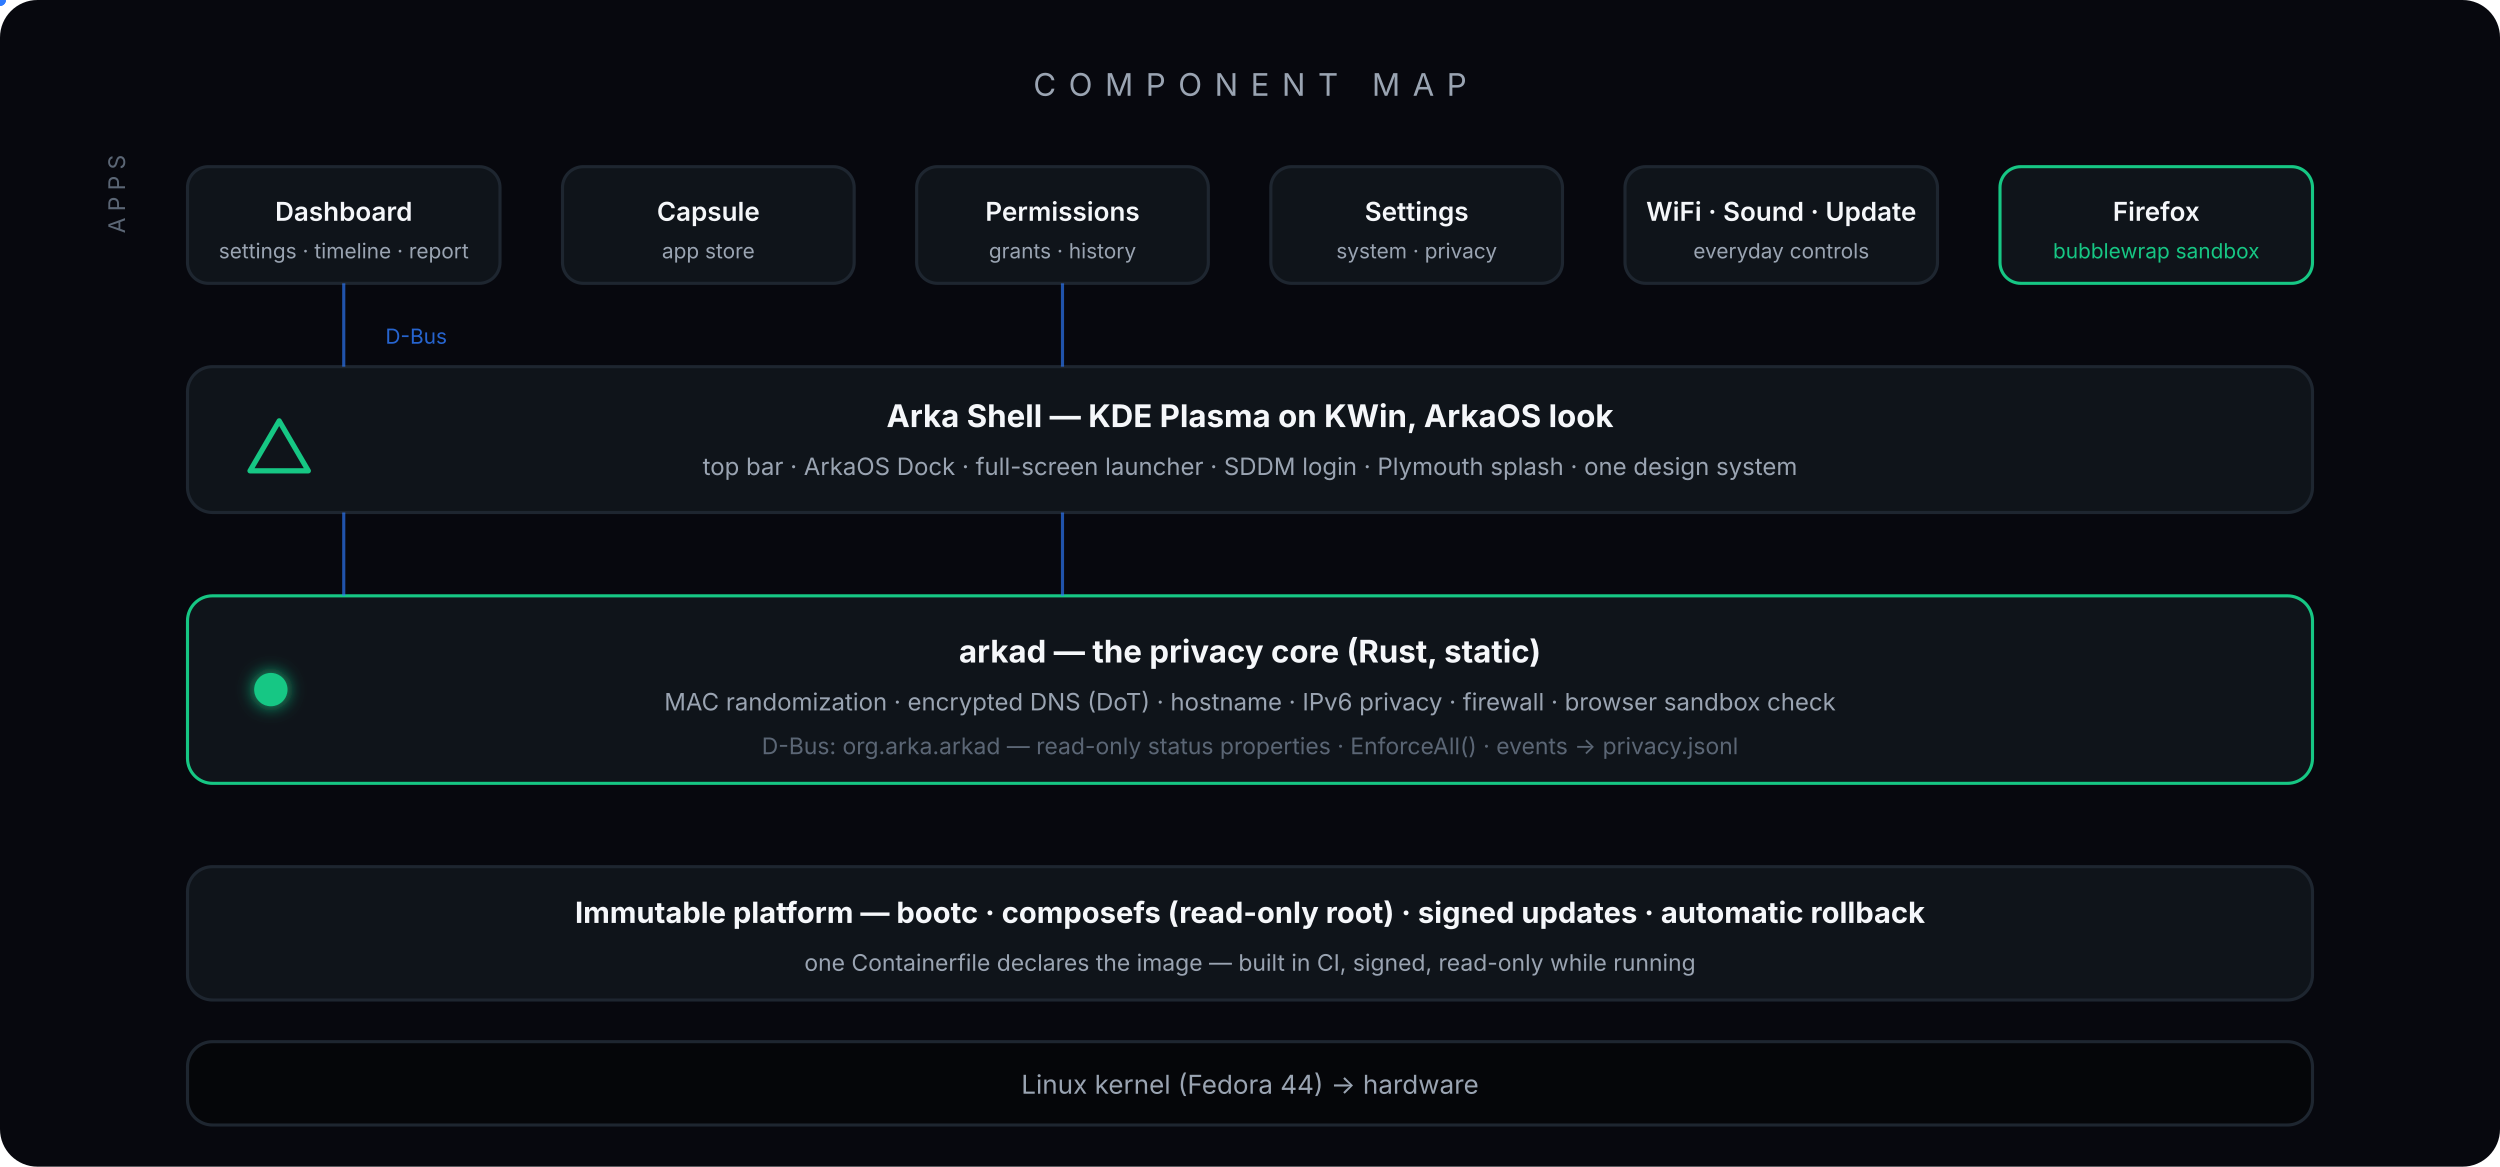
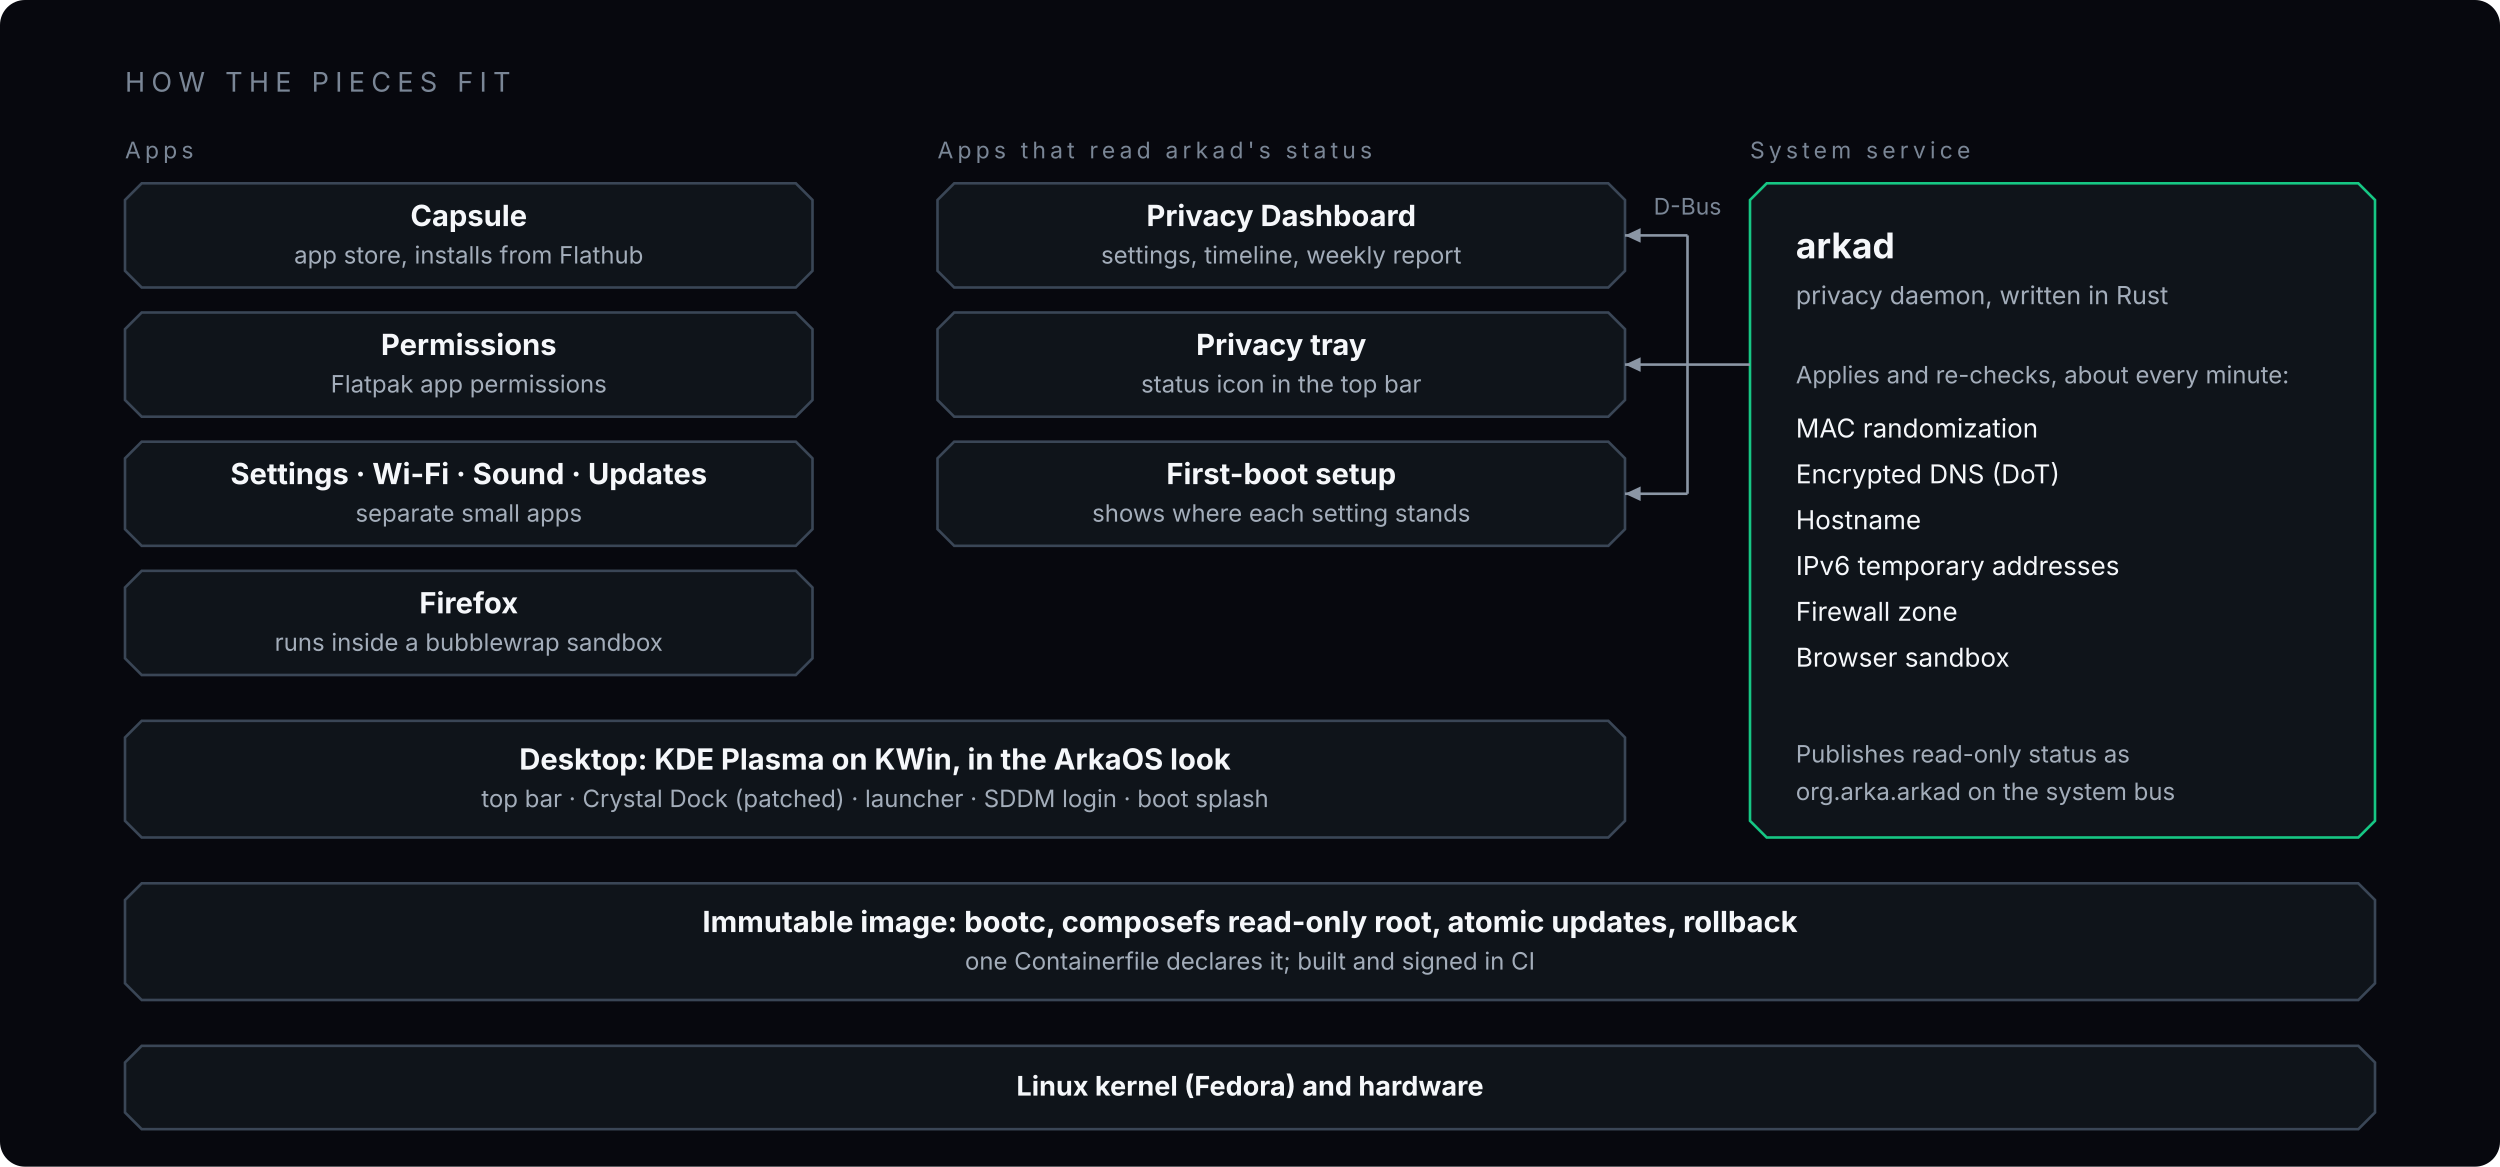
- <svg xmlns="http://www.w3.org/2000/svg" width="1200" height="560" viewBox="0 0 1200 560" font-family="Inter, -apple-system, 'Segoe UI', sans-serif">
+ <svg xmlns="http://www.w3.org/2000/svg" width="1200" height="560" viewBox="0 0 1200 560" font-family="Inter, 'Noto Sans', 'Segoe UI', sans-serif">
  <defs>
-     <filter id="g" x="-60%" y="-60%" width="220%" height="220%">
-       <feGaussianBlur stdDeviation="4" result="b" />
-       <feMerge>
-         <feMergeNode in="b" />
-         <feMergeNode in="SourceGraphic" />
-       </feMerge>
-     </filter>
+     <marker id="a" markerWidth="8" markerHeight="8" refX="7.5" refY="4" orient="auto" markerUnits="userSpaceOnUse">
+       <path d="M0 0.5L7.5 4L0 7.5Z" fill="#8b96a5" />
+     </marker>
  </defs>
-   <rect width="1200" height="560" rx="18" fill="#07080e" />
-   <text x="600" y="46" text-anchor="middle" font-size="15" letter-spacing="6" fill="#9aa4b2">COMPONENT MAP</text>
-   <g font-size="12.5" font-weight="600" fill="#f5f7fa" text-anchor="middle">
-     <rect x="90" y="80" width="150" height="56" rx="10" fill="#0f141a" stroke="#1e2630" stroke-width="1.5" />
-     <text x="165" y="106">Dashboard</text>
-     <text x="165" y="124" font-size="10" font-weight="400" fill="#9aa4b2">settings · timeline · report</text>
-     <rect x="270" y="80" width="140" height="56" rx="10" fill="#0f141a" stroke="#1e2630" stroke-width="1.5" />
-     <text x="340" y="106">Capsule</text>
-     <text x="340" y="124" font-size="10" font-weight="400" fill="#9aa4b2">app store</text>
-     <rect x="440" y="80" width="140" height="56" rx="10" fill="#0f141a" stroke="#1e2630" stroke-width="1.5" />
-     <text x="510" y="106">Permissions</text>
-     <text x="510" y="124" font-size="10" font-weight="400" fill="#9aa4b2">grants · history</text>
-     <rect x="610" y="80" width="140" height="56" rx="10" fill="#0f141a" stroke="#1e2630" stroke-width="1.5" />
-     <text x="680" y="106">Settings</text>
-     <text x="680" y="124" font-size="10" font-weight="400" fill="#9aa4b2">system · privacy</text>
-     <rect x="780" y="80" width="150" height="56" rx="10" fill="#0f141a" stroke="#1e2630" stroke-width="1.5" />
-     <text x="855" y="106">WiFi · Sound · Update</text>
-     <text x="855" y="124" font-size="10" font-weight="400" fill="#9aa4b2">everyday controls</text>
-     <rect x="960" y="80" width="150" height="56" rx="10" fill="#0f141a" stroke="#16c784" stroke-width="1.5" />
-     <text x="1035" y="106">Firefox</text>
-     <text x="1035" y="124" font-size="10" font-weight="400" fill="#16c784">bubblewrap sandbox</text>
-   </g>
-   <text x="60" y="112" font-size="11" letter-spacing="3" fill="#5b6675" transform="rotate(-90 60 112)">APPS</text>
-   <rect x="90" y="176" width="1020" height="70" rx="12" fill="#0f141a" stroke="#1e2630" stroke-width="1.5" />
-   <path d="M120 226 L134 202 L148 226 Z" fill="none" stroke="#16c784" stroke-width="2.5" stroke-linejoin="round" />
-   <text x="600" y="205" text-anchor="middle" font-size="15" font-weight="700" fill="#f5f7fa">Arka Shell — KDE Plasma on KWin, ArkaOS look</text>
-   <text x="600" y="228" text-anchor="middle" font-size="11.5" fill="#9aa4b2">top bar · ArkaOS Dock · full-screen launcher · SDDM login · Plymouth splash · one design system</text>
-   <rect x="90" y="286" width="1020" height="90" rx="12" fill="#0f141a" stroke="#16c784" stroke-width="1.5">
-     <animate attributeName="stroke-opacity" values="1;0.35;1" dur="4s" repeatCount="indefinite" />
-   </rect>
-   <circle cx="130" cy="331" r="8" fill="#16c784" filter="url(#g)">
-     <animate attributeName="opacity" values="1;0.4;1" dur="2s" repeatCount="indefinite" />
-   </circle>
-   <text x="600" y="318" text-anchor="middle" font-size="15" font-weight="700" fill="#f5f7fa">arkad — the privacy core (Rust, static)</text>
-   <text x="600" y="341" text-anchor="middle" font-size="11.5" fill="#9aa4b2">MAC randomization · encrypted DNS (DoT) · hostname · IPv6 privacy · firewall · browser sandbox check</text>
-   <text x="600" y="362" text-anchor="middle" font-size="11" fill="#5b6675">D-Bus: org.arka.arkad — read-only status properties · EnforceAll() · events → privacy.jsonl</text>
-   <g stroke="#2e7bff" stroke-width="1.5" opacity="0.65">
-     <line x1="165" y1="136" x2="165" y2="176" />
-     <line x1="165" y1="246" x2="165" y2="286" />
-     <line x1="510" y1="136" x2="510" y2="176" />
-     <line x1="510" y1="246" x2="510" y2="286" />
-   </g>
-   <g fill="#2e7bff">
-     <circle r="2.8">
-       <animateMotion path="M165 286 L165 246" dur="1.8s" repeatCount="indefinite" />
-       <animate attributeName="opacity" values="0;1;0" dur="1.8s" repeatCount="indefinite" />
-     </circle>
-     <circle r="2.8">
-       <animateMotion path="M165 176 L165 136" dur="1.8s" begin="0.3s" repeatCount="indefinite" />
-       <animate attributeName="opacity" values="0;1;0" dur="1.8s" begin="0.3s" repeatCount="indefinite" />
-     </circle>
-     <circle r="2.8">
-       <animateMotion path="M510 136 L510 176" dur="1.8s" begin="0.9s" repeatCount="indefinite" />
-       <animate attributeName="opacity" values="0;1;0" dur="1.8s" begin="0.9s" repeatCount="indefinite" />
-     </circle>
-   </g>
-   <text x="185" y="165" font-size="10" fill="#2e7bff" opacity="0.8">D-Bus</text>
-   <rect x="90" y="416" width="1020" height="64" rx="12" fill="#0f141a" stroke="#1e2630" stroke-width="1.5" />
-   <text x="600" y="443" text-anchor="middle" font-size="14" font-weight="700" fill="#f5f7fa">Immutable platform — bootc · composefs (read-only root) · signed updates · automatic rollback</text>
-   <text x="600" y="466" text-anchor="middle" font-size="11" fill="#9aa4b2">one Containerfile declares the image — built in CI, signed, read-only while running</text>
-   <rect x="90" y="500" width="1020" height="40" rx="12" fill="#050609" stroke="#1e2630" stroke-width="1.5" />
-   <text x="600" y="525" text-anchor="middle" font-size="12.5" fill="#9aa4b2">Linux kernel (Fedora 44) → hardware</text>
+   <rect width="1200" height="560" rx="12" fill="#07080e" />
+   <text x="60" y="44" text-anchor="start" font-size="13" letter-spacing="3" fill="#7a8696">HOW THE PIECES FIT</text>
+   <text x="60" y="76" text-anchor="start" font-size="11" letter-spacing="2" fill="#7a8696">Apps</text>
+   <text x="450" y="76" text-anchor="start" font-size="11" letter-spacing="2" fill="#7a8696">Apps that read arkad's status</text>
+   <text x="840" y="76" text-anchor="start" font-size="11" letter-spacing="2" fill="#7a8696">System service</text>
+   <path d="M68 88H382L390 96V130L382 138H68L60 130V96Z" fill="#0f141a" stroke="#3a4656" stroke-width="1.25" stroke-linejoin="miter" />
+   <text x="225.0" y="108.5" text-anchor="middle" font-size="14" font-weight="700" fill="#f5f7fa">Capsule</text>
+   <text x="225.0" y="126.5" text-anchor="middle" font-size="11.5" font-weight="400" fill="#a3adba">app store, installs from Flathub</text>
+   <path d="M68 150H382L390 158V192L382 200H68L60 192V158Z" fill="#0f141a" stroke="#3a4656" stroke-width="1.25" stroke-linejoin="miter" />
+   <text x="225.0" y="170.4" text-anchor="middle" font-size="14" font-weight="700" fill="#f5f7fa">Permissions</text>
+   <text x="225.0" y="188.4" text-anchor="middle" font-size="11.5" font-weight="400" fill="#a3adba">Flatpak app permissions</text>
+   <path d="M68 212H382L390 220V254L382 262H68L60 254V220Z" fill="#0f141a" stroke="#3a4656" stroke-width="1.25" stroke-linejoin="miter" />
+   <text x="225.0" y="232.4" text-anchor="middle" font-size="14" font-weight="700" fill="#f5f7fa">Settings · Wi-Fi · Sound · Updates</text>
+   <text x="225.0" y="250.4" text-anchor="middle" font-size="11.5" font-weight="400" fill="#a3adba">separate small apps</text>
+   <path d="M68 274H382L390 282V316L382 324H68L60 316V282Z" fill="#0f141a" stroke="#3a4656" stroke-width="1.25" stroke-linejoin="miter" />
+   <text x="225.0" y="294.4" text-anchor="middle" font-size="14" font-weight="700" fill="#f5f7fa">Firefox</text>
+   <text x="225.0" y="312.4" text-anchor="middle" font-size="11.5" font-weight="400" fill="#a3adba">runs inside a bubblewrap sandbox</text>
+   <path d="M458 88H772L780 96V130L772 138H458L450 130V96Z" fill="#0f141a" stroke="#3a4656" stroke-width="1.25" stroke-linejoin="miter" />
+   <text x="615.0" y="108.5" text-anchor="middle" font-size="14" font-weight="700" fill="#f5f7fa">Privacy Dashboard</text>
+   <text x="615.0" y="126.5" text-anchor="middle" font-size="11.5" font-weight="400" fill="#a3adba">settings, timeline, weekly report</text>
+   <path d="M458 150H772L780 158V192L772 200H458L450 192V158Z" fill="#0f141a" stroke="#3a4656" stroke-width="1.25" stroke-linejoin="miter" />
+   <text x="615.0" y="170.4" text-anchor="middle" font-size="14" font-weight="700" fill="#f5f7fa">Privacy tray</text>
+   <text x="615.0" y="188.4" text-anchor="middle" font-size="11.5" font-weight="400" fill="#a3adba">status icon in the top bar</text>
+   <path d="M458 212H772L780 220V254L772 262H458L450 254V220Z" fill="#0f141a" stroke="#3a4656" stroke-width="1.25" stroke-linejoin="miter" />
+   <text x="615.0" y="232.4" text-anchor="middle" font-size="14" font-weight="700" fill="#f5f7fa">First-boot setup</text>
+   <text x="615.0" y="250.4" text-anchor="middle" font-size="11.5" font-weight="400" fill="#a3adba">shows where each setting stands</text>
+   <path d="M848 88H1132L1140 96V394L1132 402H848L840 394V96Z" fill="#0f141a" stroke="#16c784" stroke-width="1.25" />
+   <text x="862" y="124" text-anchor="start" font-size="17" font-weight="700" fill="#f5f7fa">arkad</text>
+   <text x="862" y="146" text-anchor="start" font-size="12" font-weight="400" fill="#a3adba">privacy daemon, written in Rust</text>
+   <text x="862" y="184" text-anchor="start" font-size="11.5" font-weight="400" fill="#a3adba">Applies and re-checks, about every minute:</text>
+   <text x="862" y="210" text-anchor="start" font-size="12.5" font-weight="400" fill="#f5f7fa">MAC randomization</text>
+   <text x="862" y="232" text-anchor="start" font-size="12.5" font-weight="400" fill="#f5f7fa">Encrypted DNS (DoT)</text>
+   <text x="862" y="254" text-anchor="start" font-size="12.5" font-weight="400" fill="#f5f7fa">Hostname</text>
+   <text x="862" y="276" text-anchor="start" font-size="12.5" font-weight="400" fill="#f5f7fa">IPv6 temporary addresses</text>
+   <text x="862" y="298" text-anchor="start" font-size="12.5" font-weight="400" fill="#f5f7fa">Firewall zone</text>
+   <text x="862" y="320" text-anchor="start" font-size="12.5" font-weight="400" fill="#f5f7fa">Browser sandbox</text>
+   <text x="862" y="366" text-anchor="start" font-size="11.5" font-weight="400" fill="#a3adba">Publishes read-only status as</text>
+   <text x="862" y="384" text-anchor="start" font-size="11.5" font-weight="400" fill="#a3adba">org.arka.arkad on the system bus</text>
+   <path d="M840 175.0 L810 175.0" fill="none" stroke="#8b96a5" stroke-width="1.25" stroke-linejoin="miter" />
+   <path d="M810 113.0 L810 237.0" fill="none" stroke="#8b96a5" stroke-width="1.25" stroke-linejoin="miter" />
+   <path d="M810 113.0 L780 113.0" fill="none" stroke="#8b96a5" stroke-width="1.25" stroke-linejoin="miter" marker-end="url(#a)" />
+   <path d="M810 175.0 L780 175.0" fill="none" stroke="#8b96a5" stroke-width="1.25" stroke-linejoin="miter" marker-end="url(#a)" />
+   <path d="M810 237.0 L780 237.0" fill="none" stroke="#8b96a5" stroke-width="1.25" stroke-linejoin="miter" marker-end="url(#a)" />
+   <text x="810" y="103.0" text-anchor="middle" font-size="11" font-weight="400" fill="#7a8696">D-Bus</text>
+   <path d="M68 346H772L780 354V394L772 402H68L60 394V354Z" fill="#0f141a" stroke="#3a4656" stroke-width="1.25" stroke-linejoin="miter" />
+   <text x="420.0" y="369.4" text-anchor="middle" font-size="14" font-weight="700" fill="#f5f7fa">Desktop: KDE Plasma on KWin, in the ArkaOS look</text>
+   <text x="420.0" y="387.4" text-anchor="middle" font-size="11.5" font-weight="400" fill="#a3adba">top bar · Crystal Dock (patched) · launcher · SDDM login · boot splash</text>
+   <path d="M68 424H1132L1140 432V472L1132 480H68L60 472V432Z" fill="#0f141a" stroke="#3a4656" stroke-width="1.25" stroke-linejoin="miter" />
+   <text x="600.0" y="447.4" text-anchor="middle" font-size="14" font-weight="700" fill="#f5f7fa">Immutable image: bootc, composefs read-only root, atomic updates, rollback</text>
+   <text x="600.0" y="465.4" text-anchor="middle" font-size="11.5" font-weight="400" fill="#a3adba">one Containerfile declares it; built and signed in CI</text>
+   <path d="M68 502H1132L1140 510V534L1132 542H68L60 534V510Z" fill="#0f141a" stroke="#3a4656" stroke-width="1.25" stroke-linejoin="miter" />
+   <text x="600.0" y="525.9" text-anchor="middle" font-size="13" font-weight="700" fill="#f5f7fa">Linux kernel (Fedora) and hardware</text>
</svg>
